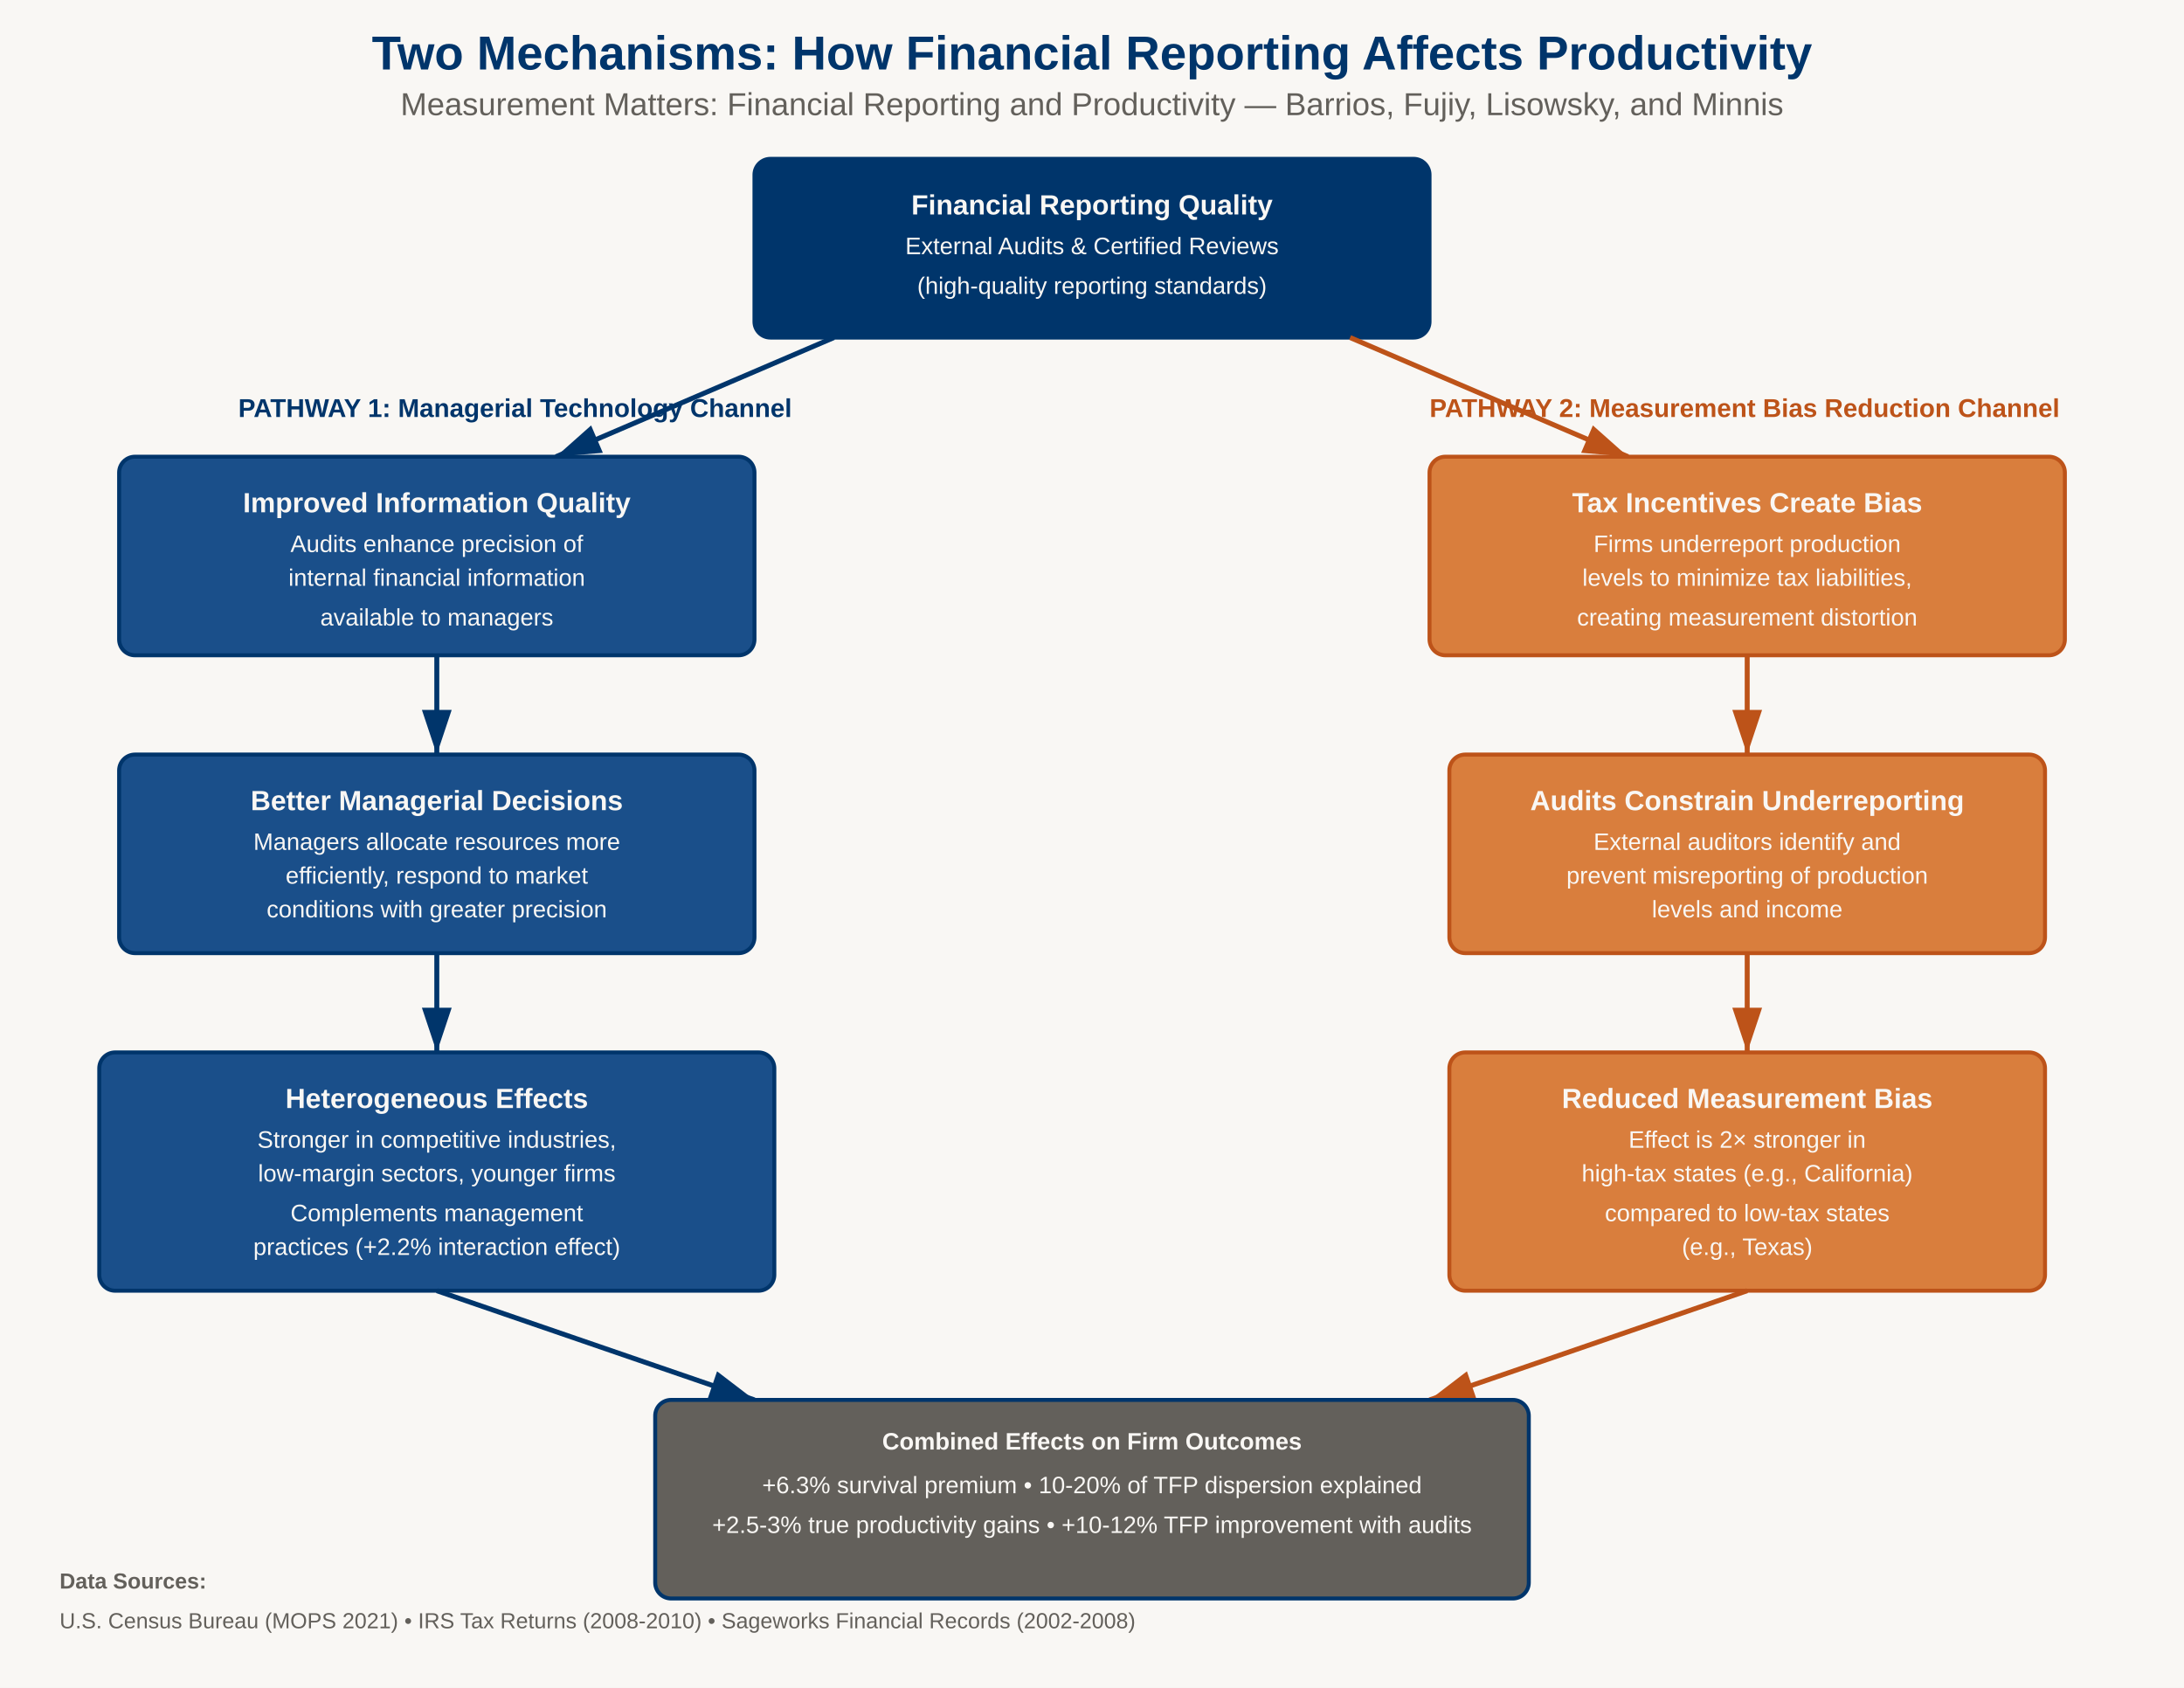
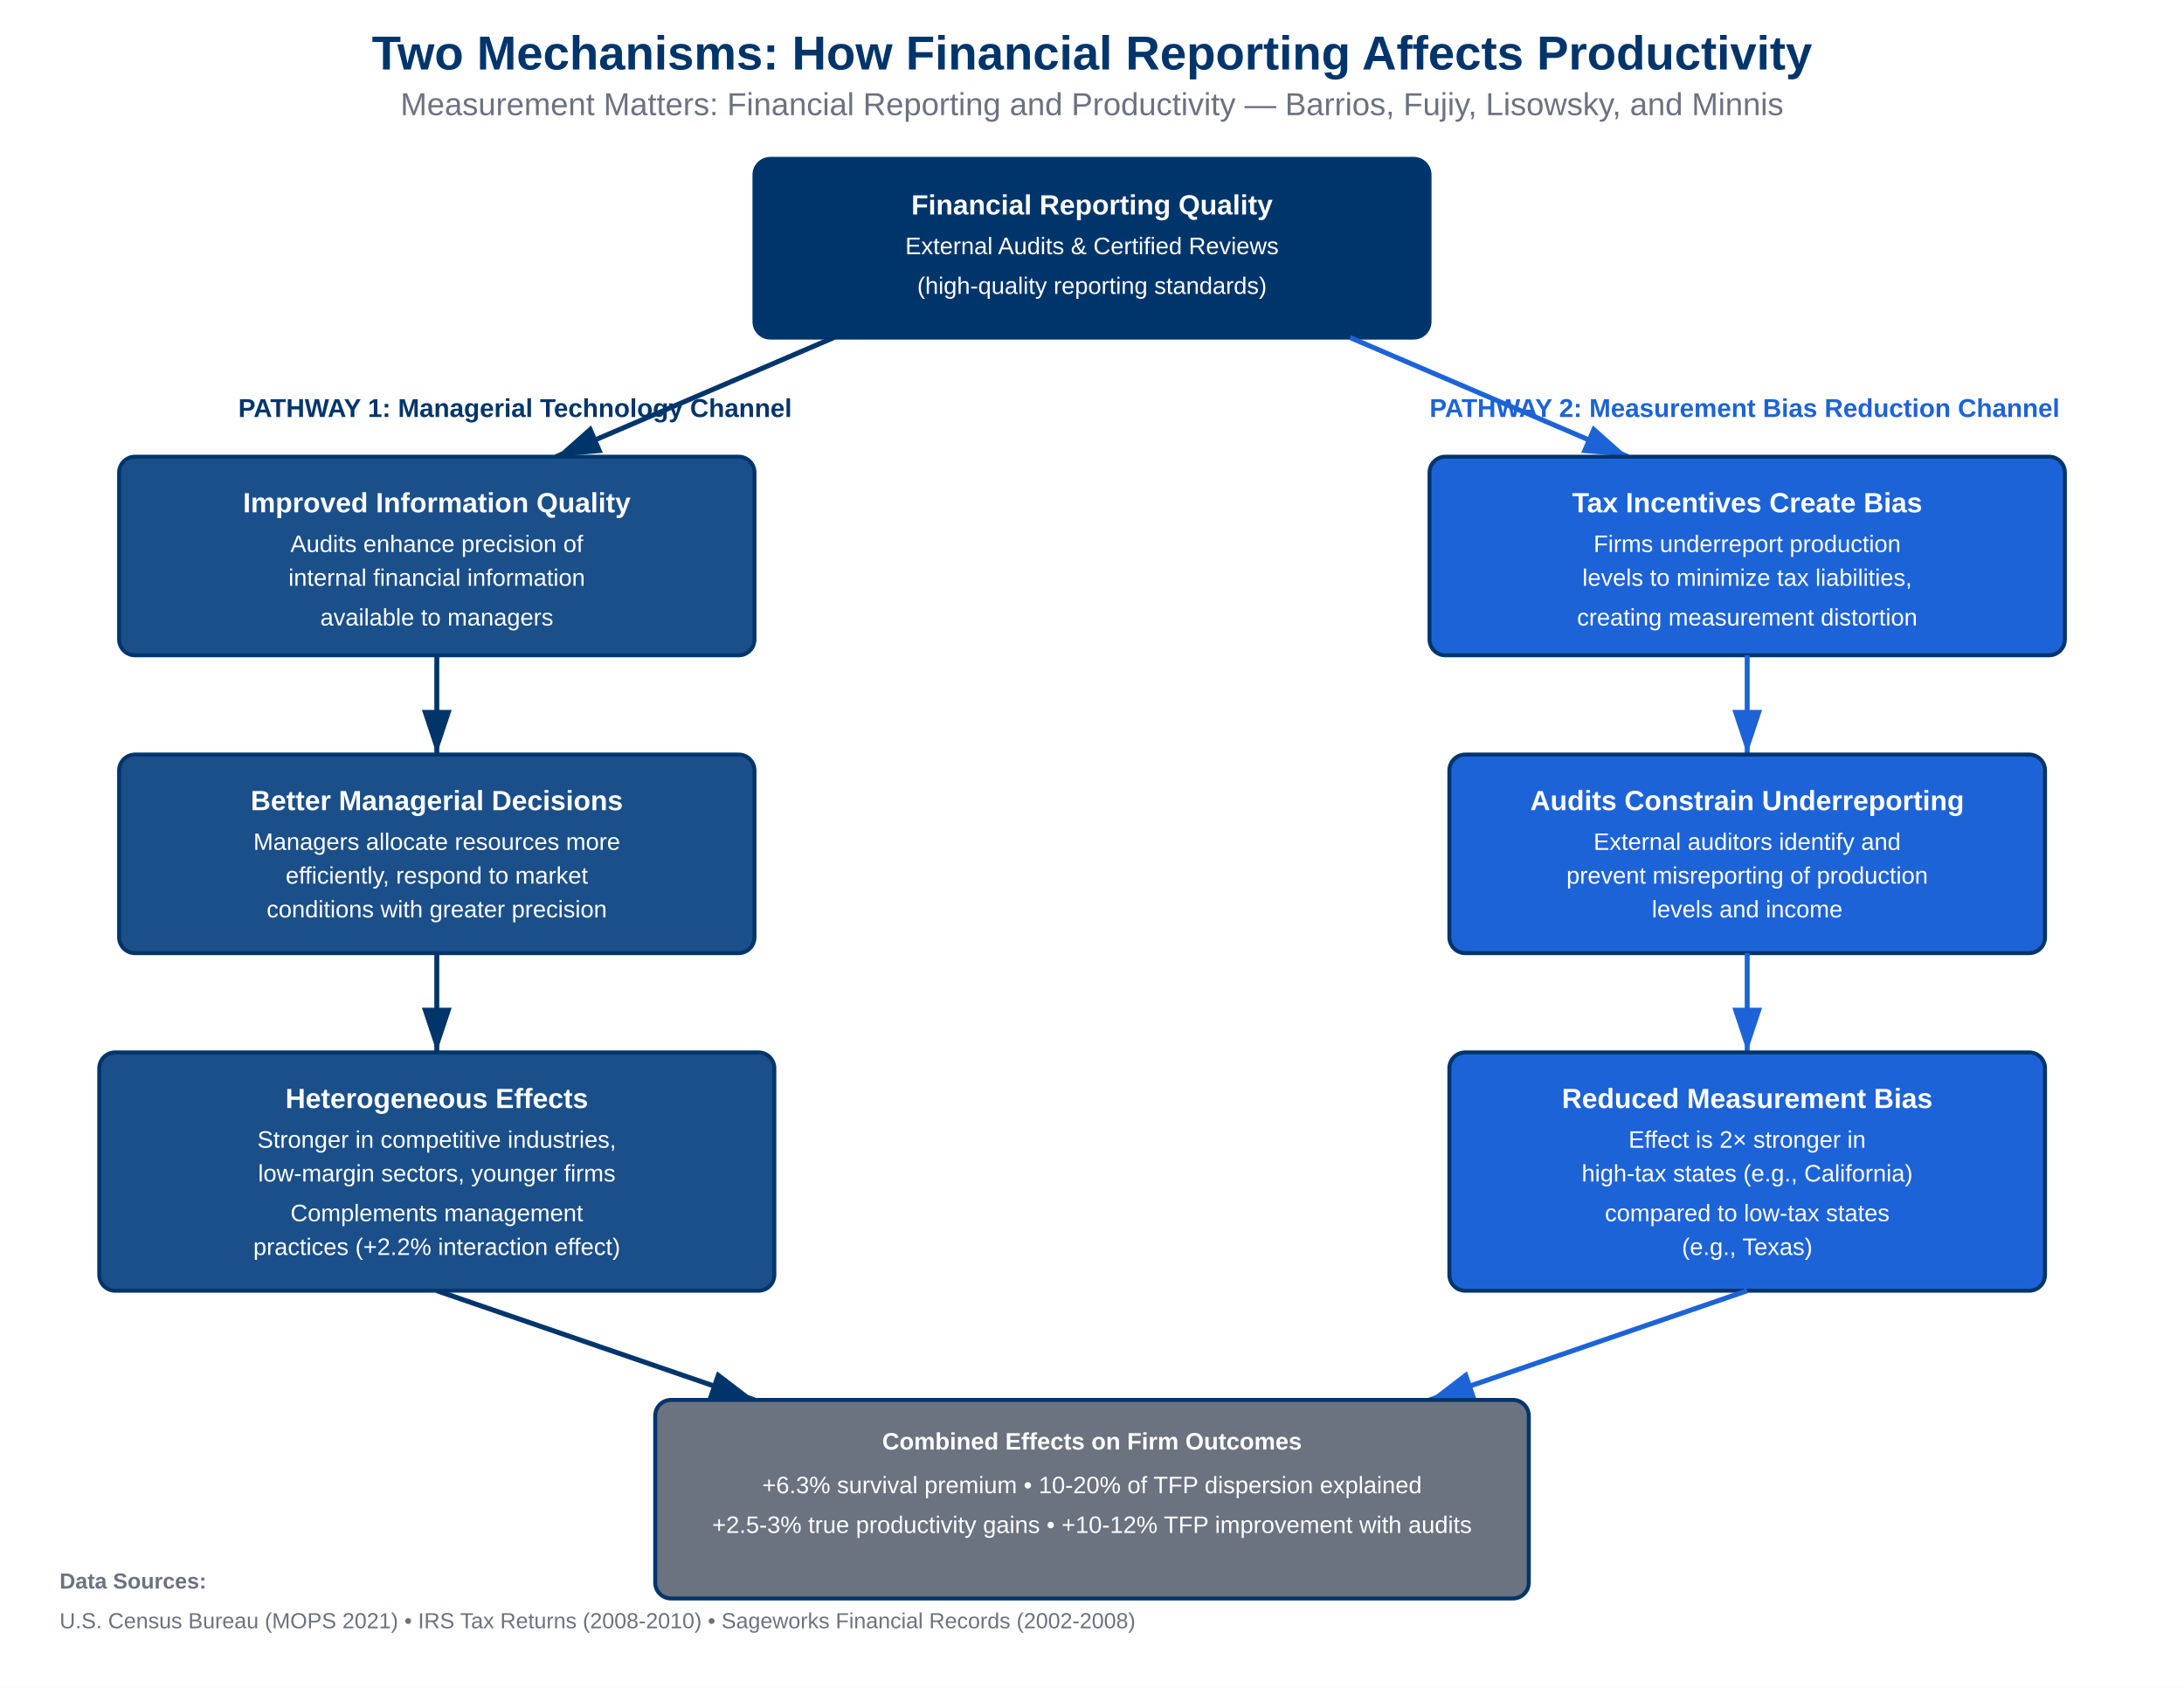
<svg xmlns="http://www.w3.org/2000/svg" viewBox="0 0 1100 850" width="1100" height="850">
  <defs>
    <style type="text/css">
      * { font-family: 'Helvetica Neue', Arial, sans-serif; }
      .title { font-size: 24px; font-weight: bold; fill: #00356b; }
-       .subtitle { font-size: 16px; fill: #63605b; }
-       .box-title { font-size: 14px; font-weight: bold; fill: #f9f7f4; }
-       .box-text { font-size: 12px; fill: #f9f7f4; }
-       .outcome-text { font-size: 12px; fill: #f9f7f4; }
-       .data-text { font-size: 11px; fill: #63605b; }
+       .subtitle { font-size: 16px; fill: #6b7280; }
+       .box-title { font-size: 14px; font-weight: bold; fill: #ffffff; }
+       .box-text { font-size: 12px; fill: #ffffff; }
+       .outcome-text { font-size: 12px; fill: #ffffff; }
+       .data-text { font-size: 11px; fill: #6b7280; }
      .pathway-label { font-size: 13px; font-weight: bold; }
      .blue-pathway { fill: #00356b; }
-       .orange-pathway { fill: #bd5319; }
+       .orange-pathway { fill: #1d63d8; }
      .arrow { stroke-width: 2.5; fill: none; }
    </style>
    <marker id="arrowBlue" markerWidth="10" markerHeight="10" refX="9" refY="3" orient="auto" markerUnits="strokeWidth">
      <path d="M0,0 L0,6 L9,3 z" fill="#00356b" />
    </marker>
    <marker id="arrowOrange" markerWidth="10" markerHeight="10" refX="9" refY="3" orient="auto" markerUnits="strokeWidth">
-       <path d="M0,0 L0,6 L9,3 z" fill="#bd5319" />
+       <path d="M0,0 L0,6 L9,3 z" fill="#1d63d8" />
    </marker>
  </defs>
-   <rect width="1100" height="850" fill="#f9f7f4" />
+   <rect width="1100" height="850" fill="#ffffff" />
  <text x="550" y="35" class="title" text-anchor="middle">
    Two Mechanisms: How Financial Reporting Affects Productivity
  </text>
  <text x="550" y="58" class="subtitle" text-anchor="middle">
    Measurement Matters: Financial Reporting and Productivity — Barrios, Fujiy, Lisowsky, and Minnis
  </text>
  <g>
    <rect x="380" y="80" width="340" height="90" rx="8" fill="#00356b" stroke="#00356b" stroke-width="2" />
    <text x="550" y="108" class="box-title" text-anchor="middle">Financial Reporting Quality</text>
    <text x="550" y="128" class="box-text" text-anchor="middle">External Audits &amp; Certified Reviews</text>
    <text x="550" y="148" class="box-text" text-anchor="middle" font-size="11">(high-quality reporting standards)</text>
  </g>
  <text x="120" y="210" class="pathway-label blue-pathway">PATHWAY 1: Managerial Technology Channel</text>
  <line x1="420" y1="170" x2="280" y2="230" class="arrow" stroke="#00356b" marker-end="url(#arrowBlue)" />
  <g>
    <rect x="60" y="230" width="320" height="100" rx="8" fill="#1a4f8a" stroke="#00356b" stroke-width="2" />
    <text x="220" y="258" class="box-title" text-anchor="middle">Improved Information Quality</text>
    <text x="220" y="278" class="box-text" text-anchor="middle" font-size="11">Audits enhance precision of</text>
    <text x="220" y="295" class="box-text" text-anchor="middle" font-size="11">internal financial information</text>
    <text x="220" y="315" class="box-text" text-anchor="middle" font-size="11">available to managers</text>
  </g>
  <line x1="220" y1="330" x2="220" y2="380" class="arrow" stroke="#00356b" marker-end="url(#arrowBlue)" />
  <g>
    <rect x="60" y="380" width="320" height="100" rx="8" fill="#1a4f8a" stroke="#00356b" stroke-width="2" />
    <text x="220" y="408" class="box-title" text-anchor="middle">Better Managerial Decisions</text>
    <text x="220" y="428" class="box-text" text-anchor="middle" font-size="11">Managers allocate resources more</text>
    <text x="220" y="445" class="box-text" text-anchor="middle" font-size="11">efficiently, respond to market</text>
    <text x="220" y="462" class="box-text" text-anchor="middle" font-size="11">conditions with greater precision</text>
  </g>
  <line x1="220" y1="480" x2="220" y2="530" class="arrow" stroke="#00356b" marker-end="url(#arrowBlue)" />
  <g>
    <rect x="50" y="530" width="340" height="120" rx="8" fill="#1a4f8a" stroke="#00356b" stroke-width="2" />
    <text x="220" y="558" class="box-title" text-anchor="middle">Heterogeneous Effects</text>
    <text x="220" y="578" class="box-text" text-anchor="middle" font-size="11">Stronger in competitive industries,</text>
    <text x="220" y="595" class="box-text" text-anchor="middle" font-size="11">low-margin sectors, younger firms</text>
    <text x="220" y="615" class="box-text" text-anchor="middle" font-size="11">Complements management</text>
    <text x="220" y="632" class="box-text" text-anchor="middle" font-size="11">practices (+2.2% interaction effect)</text>
  </g>
  <text x="720" y="210" class="pathway-label orange-pathway">PATHWAY 2: Measurement Bias Reduction Channel</text>
-   <line x1="680" y1="170" x2="820" y2="230" class="arrow" stroke="#bd5319" marker-end="url(#arrowOrange)" />
+   <line x1="680" y1="170" x2="820" y2="230" class="arrow" stroke="#1d63d8" marker-end="url(#arrowOrange)" />
  <g>
-     <rect x="720" y="230" width="320" height="100" rx="8" fill="#d97e3d" stroke="#bd5319" stroke-width="2" />
+     <rect x="720" y="230" width="320" height="100" rx="8" fill="#1d63d8" stroke="#00356b" stroke-width="2" />
    <text x="880" y="258" class="box-title" text-anchor="middle">Tax Incentives Create Bias</text>
    <text x="880" y="278" class="box-text" text-anchor="middle" font-size="11">Firms underreport production</text>
    <text x="880" y="295" class="box-text" text-anchor="middle" font-size="11">levels to minimize tax liabilities,</text>
    <text x="880" y="315" class="box-text" text-anchor="middle" font-size="11">creating measurement distortion</text>
  </g>
-   <line x1="880" y1="330" x2="880" y2="380" class="arrow" stroke="#bd5319" marker-end="url(#arrowOrange)" />
+   <line x1="880" y1="330" x2="880" y2="380" class="arrow" stroke="#1d63d8" marker-end="url(#arrowOrange)" />
  <g>
-     <rect x="730" y="380" width="300" height="100" rx="8" fill="#d97e3d" stroke="#bd5319" stroke-width="2" />
+     <rect x="730" y="380" width="300" height="100" rx="8" fill="#1d63d8" stroke="#00356b" stroke-width="2" />
    <text x="880" y="408" class="box-title" text-anchor="middle">Audits Constrain Underreporting</text>
    <text x="880" y="428" class="box-text" text-anchor="middle" font-size="11">External auditors identify and</text>
    <text x="880" y="445" class="box-text" text-anchor="middle" font-size="11">prevent misreporting of production</text>
    <text x="880" y="462" class="box-text" text-anchor="middle" font-size="11">levels and income</text>
  </g>
-   <line x1="880" y1="480" x2="880" y2="530" class="arrow" stroke="#bd5319" marker-end="url(#arrowOrange)" />
+   <line x1="880" y1="480" x2="880" y2="530" class="arrow" stroke="#1d63d8" marker-end="url(#arrowOrange)" />
  <g>
-     <rect x="730" y="530" width="300" height="120" rx="8" fill="#d97e3d" stroke="#bd5319" stroke-width="2" />
+     <rect x="730" y="530" width="300" height="120" rx="8" fill="#1d63d8" stroke="#00356b" stroke-width="2" />
    <text x="880" y="558" class="box-title" text-anchor="middle">Reduced Measurement Bias</text>
    <text x="880" y="578" class="box-text" text-anchor="middle" font-size="11">Effect is 2× stronger in</text>
    <text x="880" y="595" class="box-text" text-anchor="middle" font-size="11">high-tax states (e.g., California)</text>
    <text x="880" y="615" class="box-text" text-anchor="middle" font-size="11">compared to low-tax states</text>
    <text x="880" y="632" class="box-text" text-anchor="middle" font-size="11">(e.g., Texas)</text>
  </g>
  <line x1="220" y1="650" x2="380" y2="705" class="arrow" stroke="#00356b" marker-end="url(#arrowBlue)" />
-   <line x1="880" y1="650" x2="720" y2="705" class="arrow" stroke="#bd5319" marker-end="url(#arrowOrange)" />
+   <line x1="880" y1="650" x2="720" y2="705" class="arrow" stroke="#1d63d8" marker-end="url(#arrowOrange)" />
  <g>
-     <rect x="330" y="705" width="440" height="100" rx="8" fill="#63605b" stroke="#00356b" stroke-width="2" />
+     <rect x="330" y="705" width="440" height="100" rx="8" fill="#6b7280" stroke="#00356b" stroke-width="2" />
    <text x="550" y="730" class="outcome-text" text-anchor="middle" font-weight="bold">Combined Effects on Firm Outcomes</text>
    <text x="550" y="752" class="outcome-text" text-anchor="middle" font-size="12">+6.3% survival premium  •  10-20% of TFP dispersion explained</text>
    <text x="550" y="772" class="outcome-text" text-anchor="middle" font-size="12">+2.5-3% true productivity gains  •  +10-12% TFP improvement with audits</text>
  </g>
  <text x="30" y="800" class="data-text" font-weight="bold">Data Sources:</text>
  <text x="30" y="820" class="data-text" font-size="10">
    U.S. Census Bureau (MOPS 2021)  •  IRS Tax Returns (2008-2010)  •  Sageworks Financial Records (2002-2008)
  </text>
</svg>
